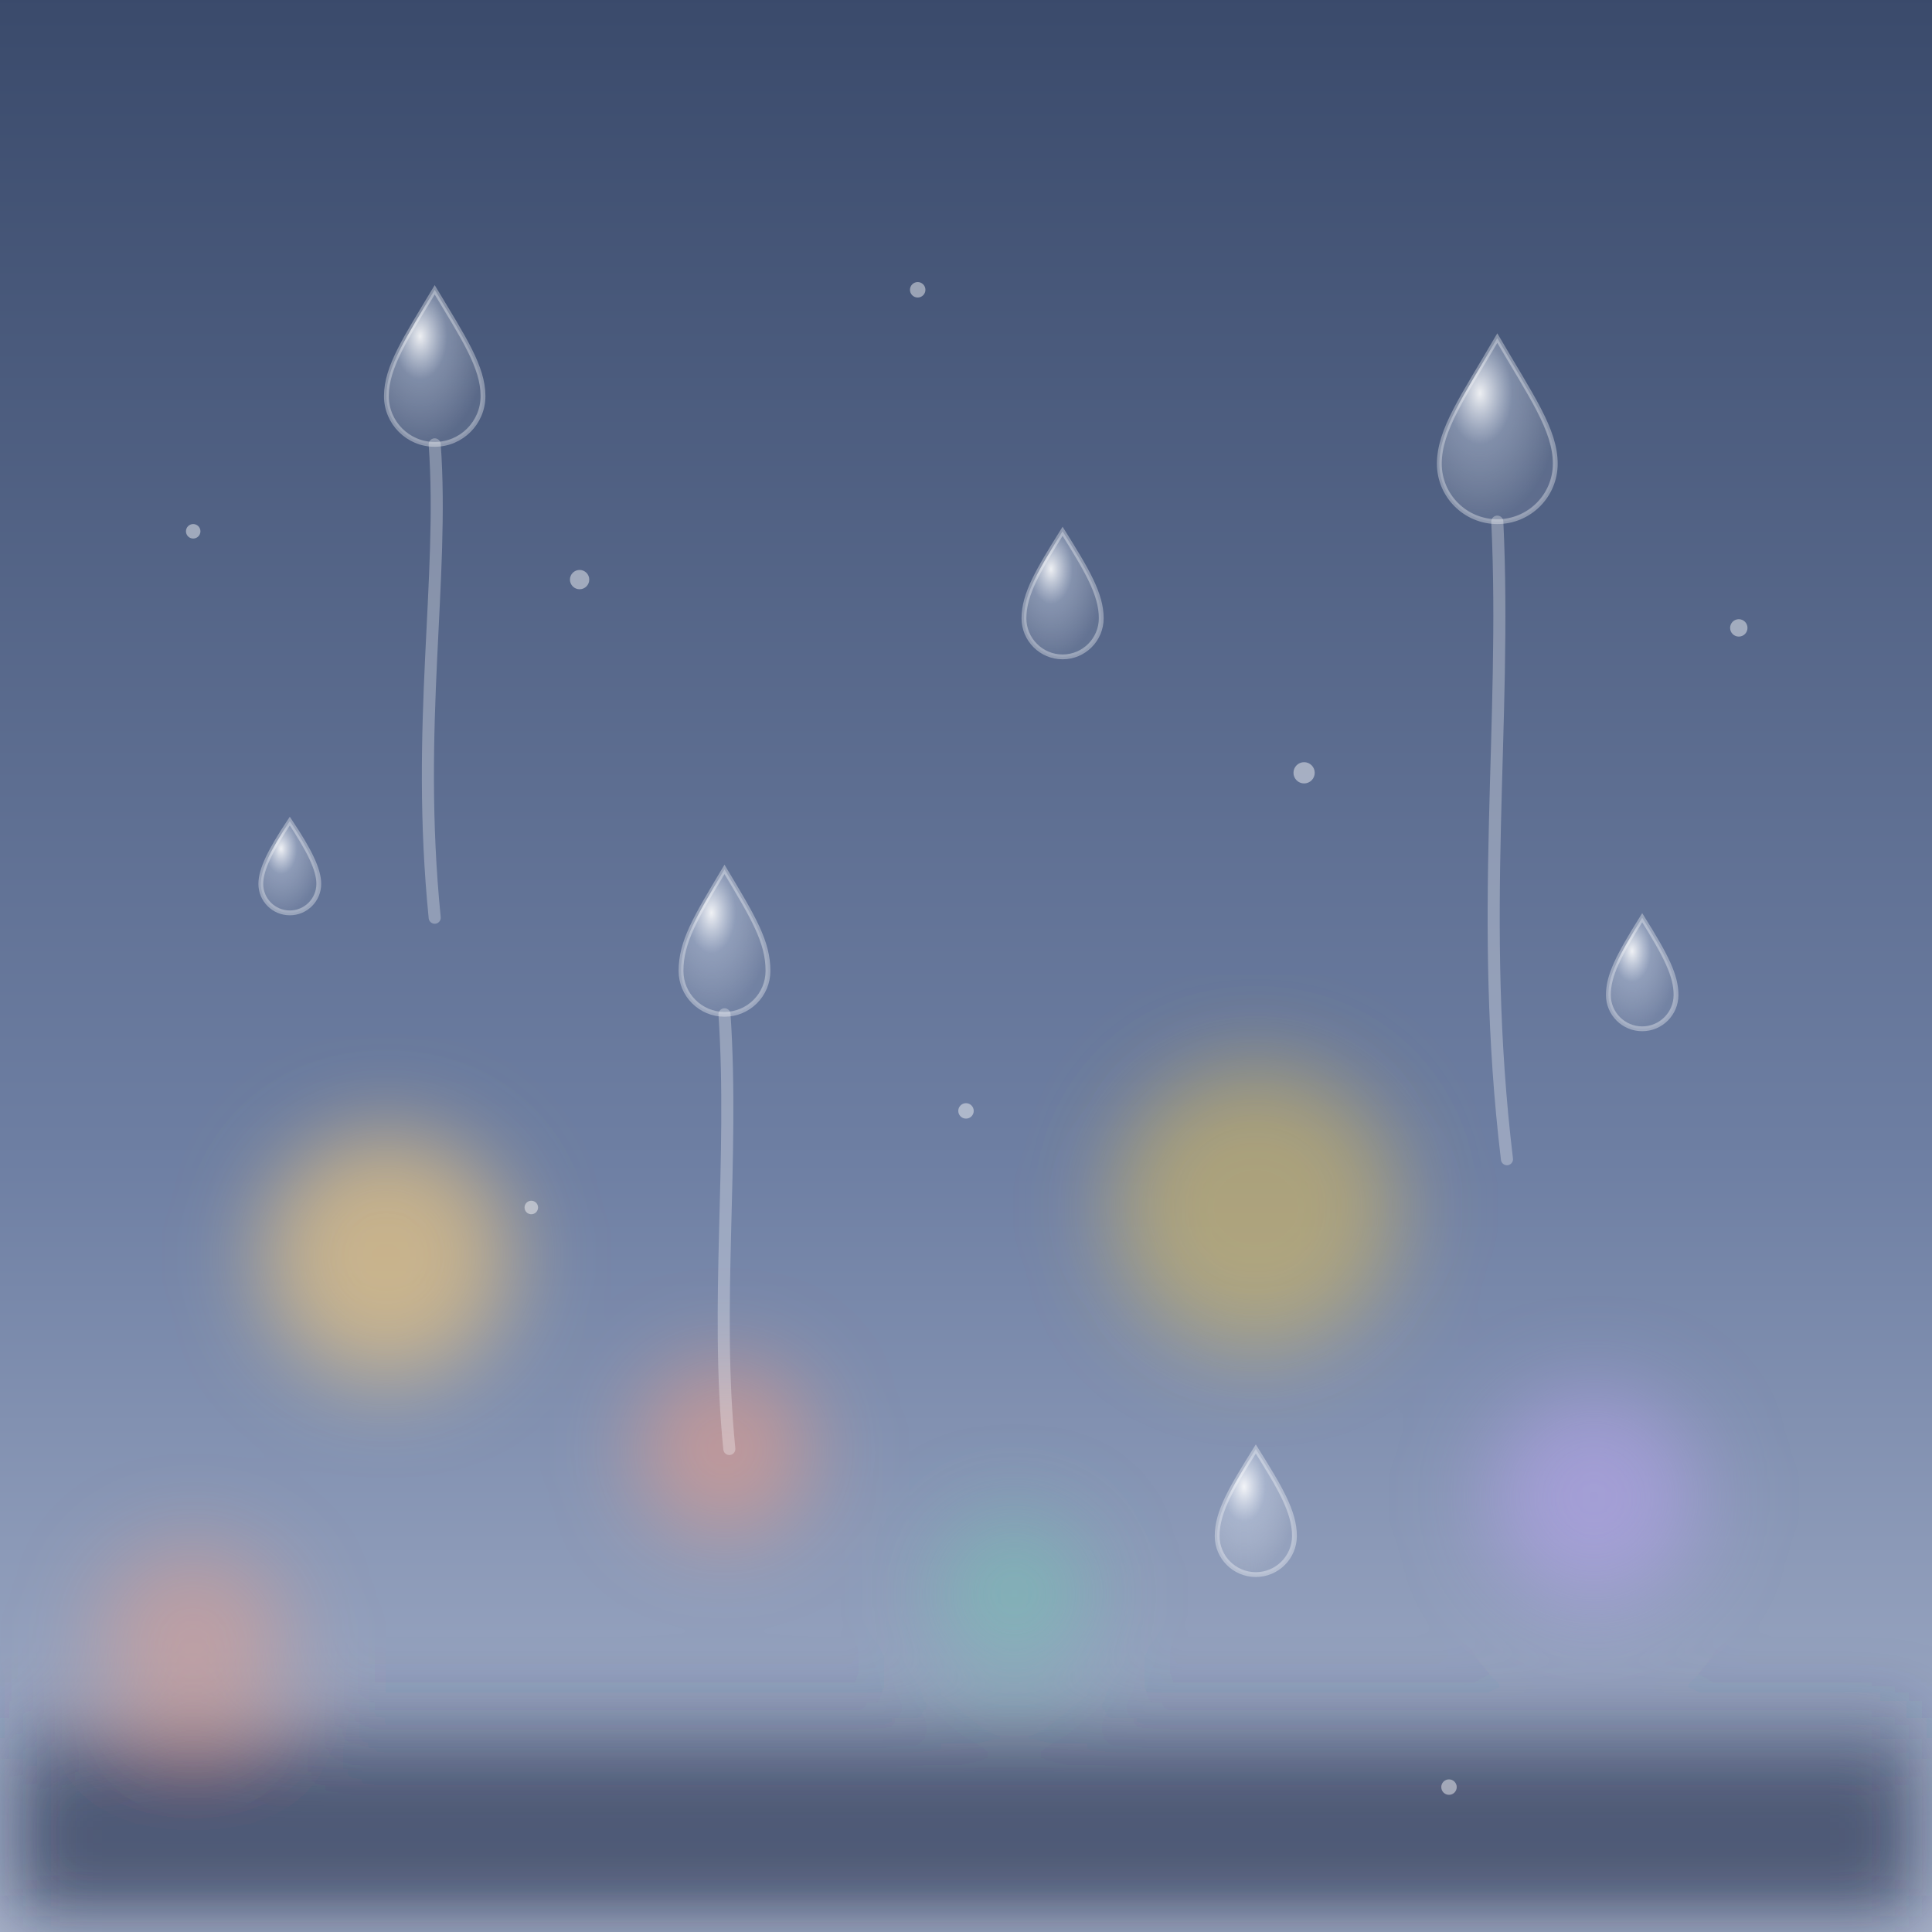
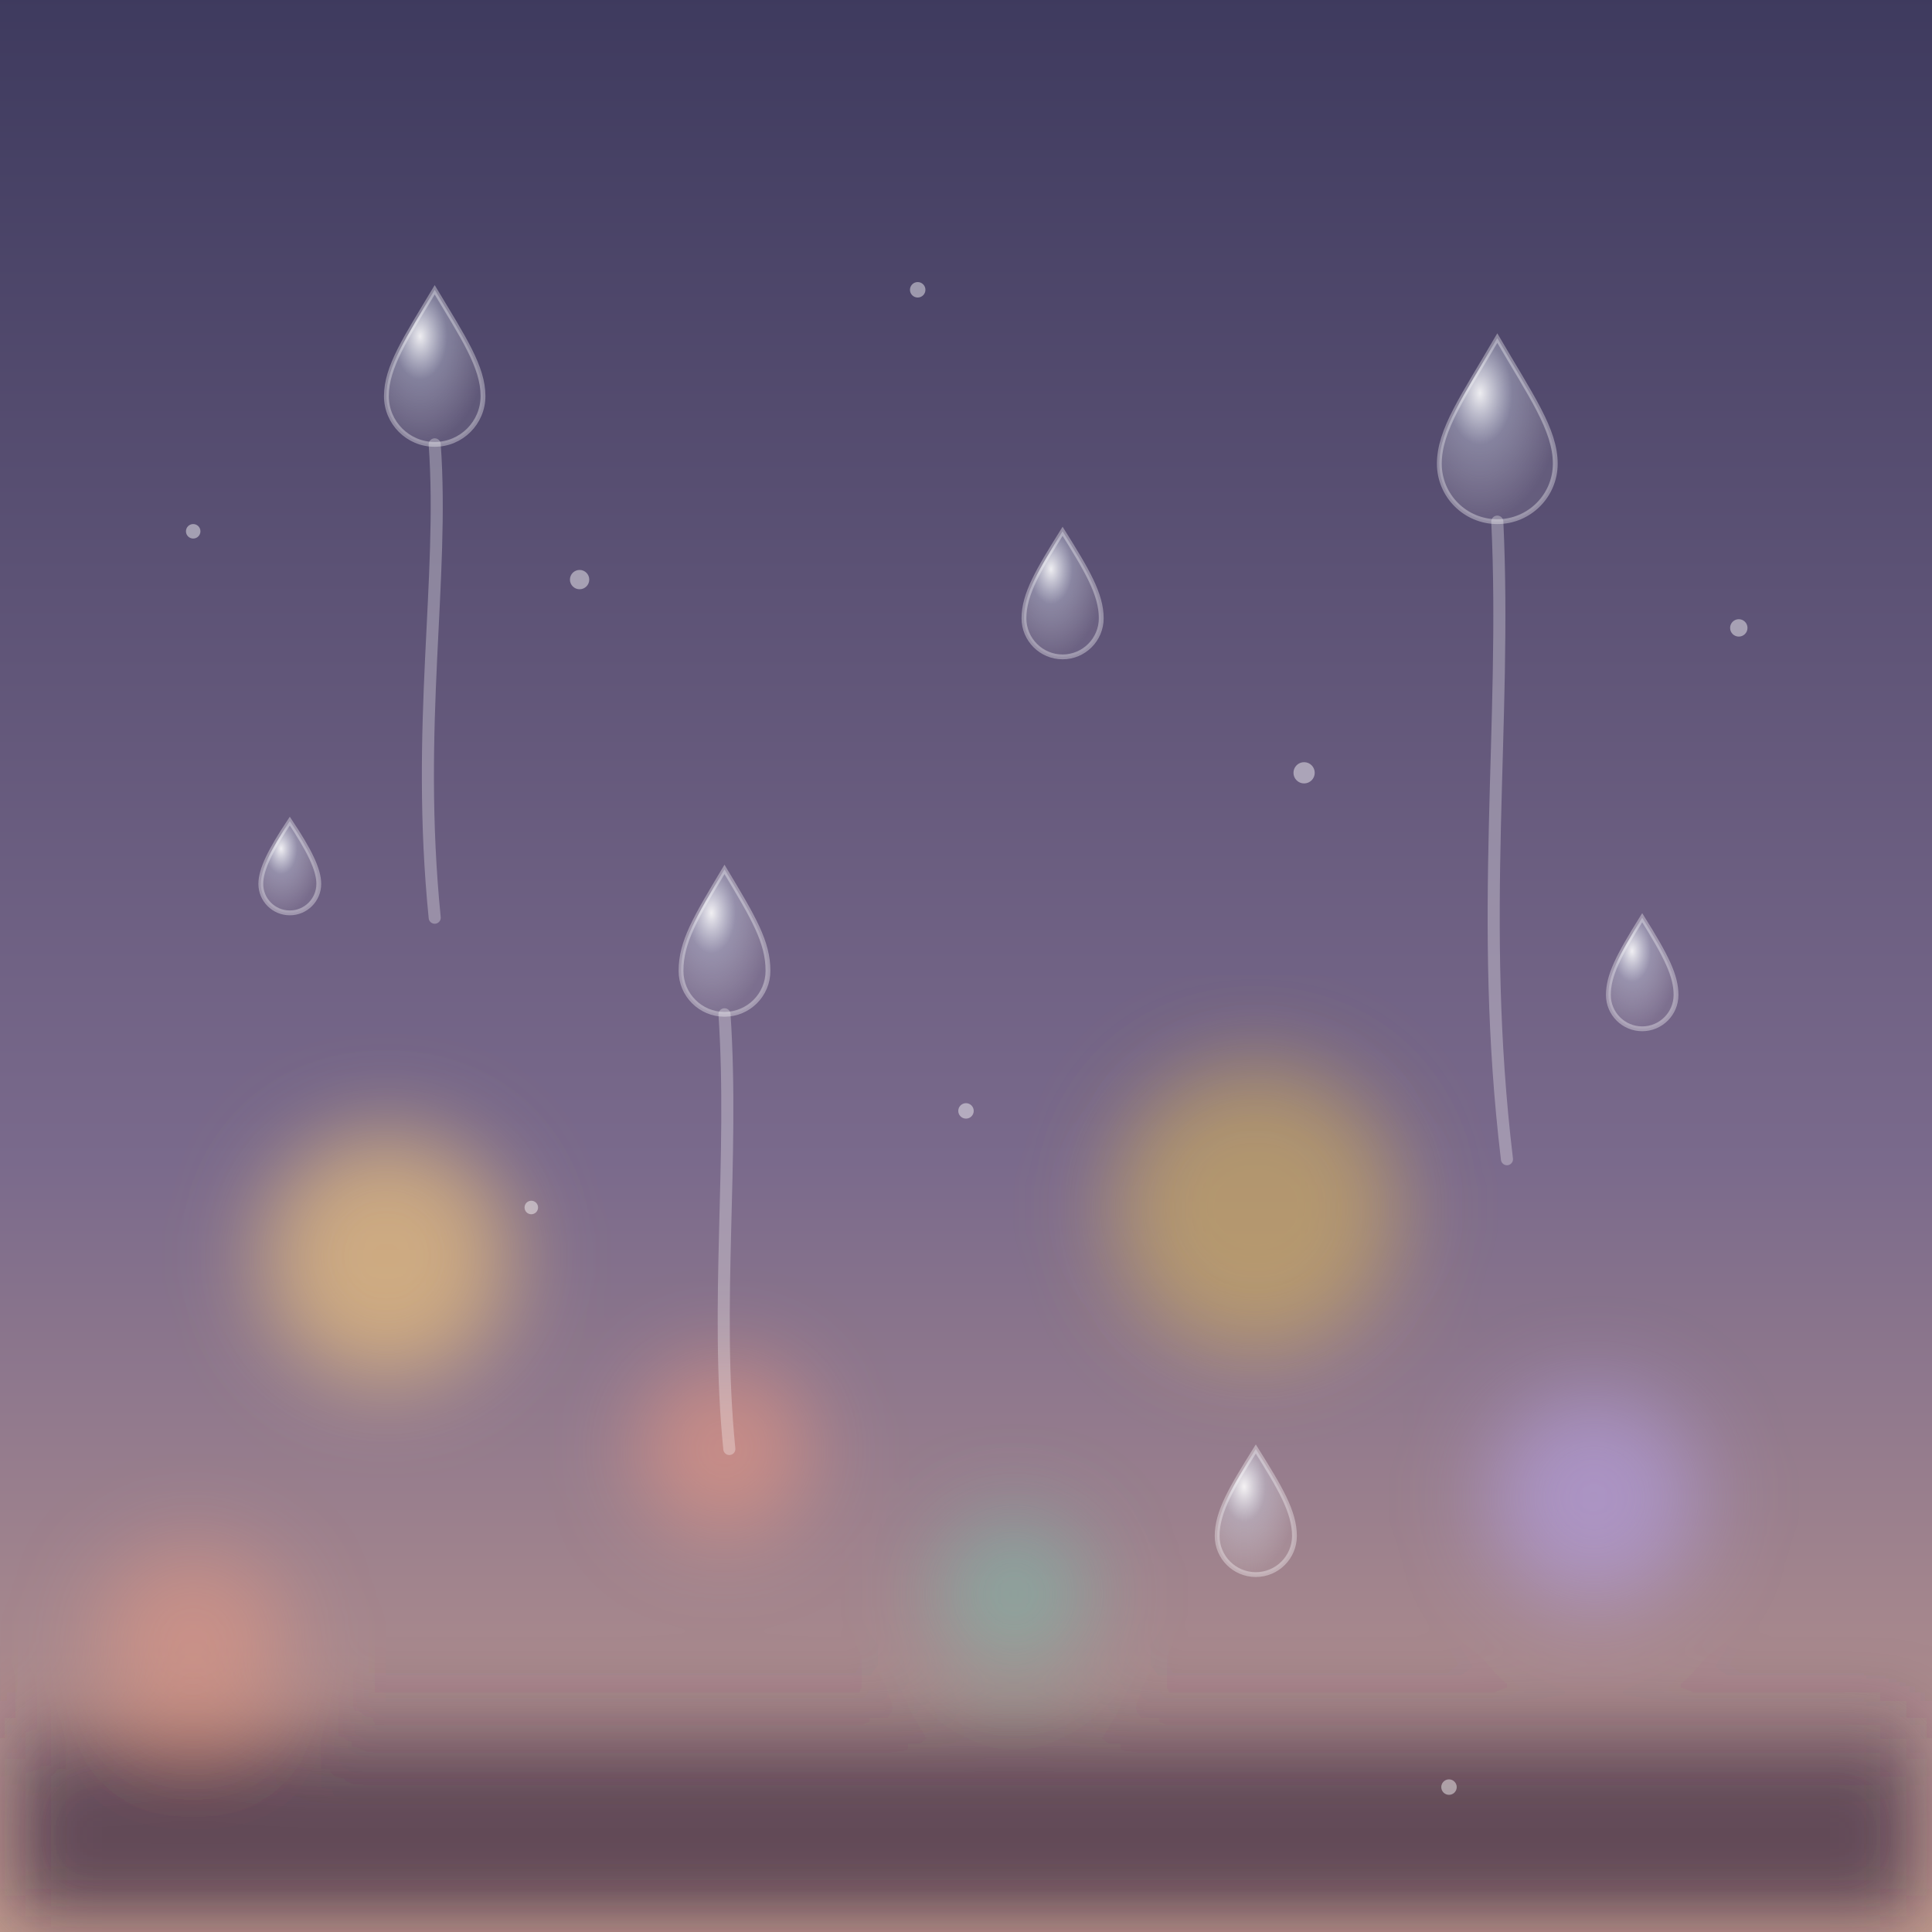
<svg xmlns="http://www.w3.org/2000/svg" viewBox="0 0 400 400">
  <defs>
    <linearGradient id="bg" x1="0" y1="0" x2="0" y2="1">
-       <stop offset="0" stop-color="#3a4a6b" />
-       <stop offset=".6" stop-color="#6e7fa3" />
-       <stop offset="1" stop-color="#a9b4cc" />
+       <stop offset="0" stop-color="#3e3a5e" />
+       <stop offset=".6" stop-color="#7a6a8c" />
+       <stop offset="1" stop-color="#c29a8e" />
    </linearGradient>
    <filter id="blur">
      <feGaussianBlur stdDeviation="9" />
    </filter>
    <radialGradient id="drop" cx=".35" cy=".3" r=".7">
      <stop offset="0" stop-color="#fff" stop-opacity=".9" />
      <stop offset=".4" stop-color="#dfe7f5" stop-opacity=".35" />
      <stop offset="1" stop-color="#fff" stop-opacity=".08" />
    </radialGradient>
  </defs>
  <rect width="400" height="400" fill="url(#bg)" />
  <g filter="url(#blur)">
    <circle cx="80" cy="260" r="26" fill="#ffd27a" opacity=".6" />
    <circle cx="150" cy="300" r="18" fill="#ff9f7f" opacity=".5" />
    <circle cx="260" cy="250" r="30" fill="#f5c94a" opacity=".45" />
    <circle cx="330" cy="310" r="22" fill="#b9a6f2" opacity=".55" />
    <circle cx="210" cy="330" r="16" fill="#6fcfb4" opacity=".45" />
    <circle cx="40" cy="340" r="20" fill="#ff9f7f" opacity=".4" />
-     <rect x="0" y="360" width="400" height="40" fill="#2a3352" opacity=".7" />
+     <rect x="0" y="360" width="400" height="40" fill="#3a2c40" opacity=".7" />
  </g>
  <g fill="url(#drop)" stroke="#fff" stroke-opacity=".35" stroke-width="1">
    <path d="M90 60 c6 10 10 16 10 22 a10 10 0 0 1 -20 0 c0 -6 4 -12 10 -22z" />
    <path d="M220 110 c5 8 8 13 8 18 a8 8 0 0 1 -16 0 c0 -5 3 -10 8 -18z" />
    <path d="M310 70 c7 12 12 19 12 26 a12 12 0 0 1 -24 0 c0 -7 5 -14 12 -26z" />
    <path d="M150 180 c6 10 9 15 9 21 a9 9 0 0 1 -18 0 c0 -6 3 -11 9 -21z" />
    <path d="M340 190 c5 8 7 12 7 16 a7 7 0 0 1 -14 0 c0 -4 2 -8 7 -16z" />
    <path d="M60 170 c4 6 6 10 6 13 a6 6 0 0 1 -12 0 c0 -3 2 -7 6 -13z" />
    <path d="M260 300 c5 8 8 13 8 18 a8 8 0 0 1 -16 0 c0 -5 3 -10 8 -18z" />
  </g>
  <g fill="none" stroke="#fff" stroke-opacity=".3" stroke-width="2.5" stroke-linecap="round">
    <path d="M90 92 C92 120 86 150 90 190" />
    <path d="M310 108 C312 150 306 190 312 240" />
    <path d="M150 210 C152 240 148 270 151 300" />
  </g>
  <g fill="#fff" opacity=".45">
    <circle cx="120" cy="120" r="2" />
    <circle cx="190" cy="60" r="1.6" />
    <circle cx="270" cy="160" r="2.2" />
    <circle cx="40" cy="110" r="1.5" />
    <circle cx="360" cy="130" r="1.8" />
    <circle cx="200" cy="230" r="1.6" />
    <circle cx="110" cy="250" r="1.4" />
    <circle cx="300" cy="370" r="1.6" />
  </g>
</svg>
